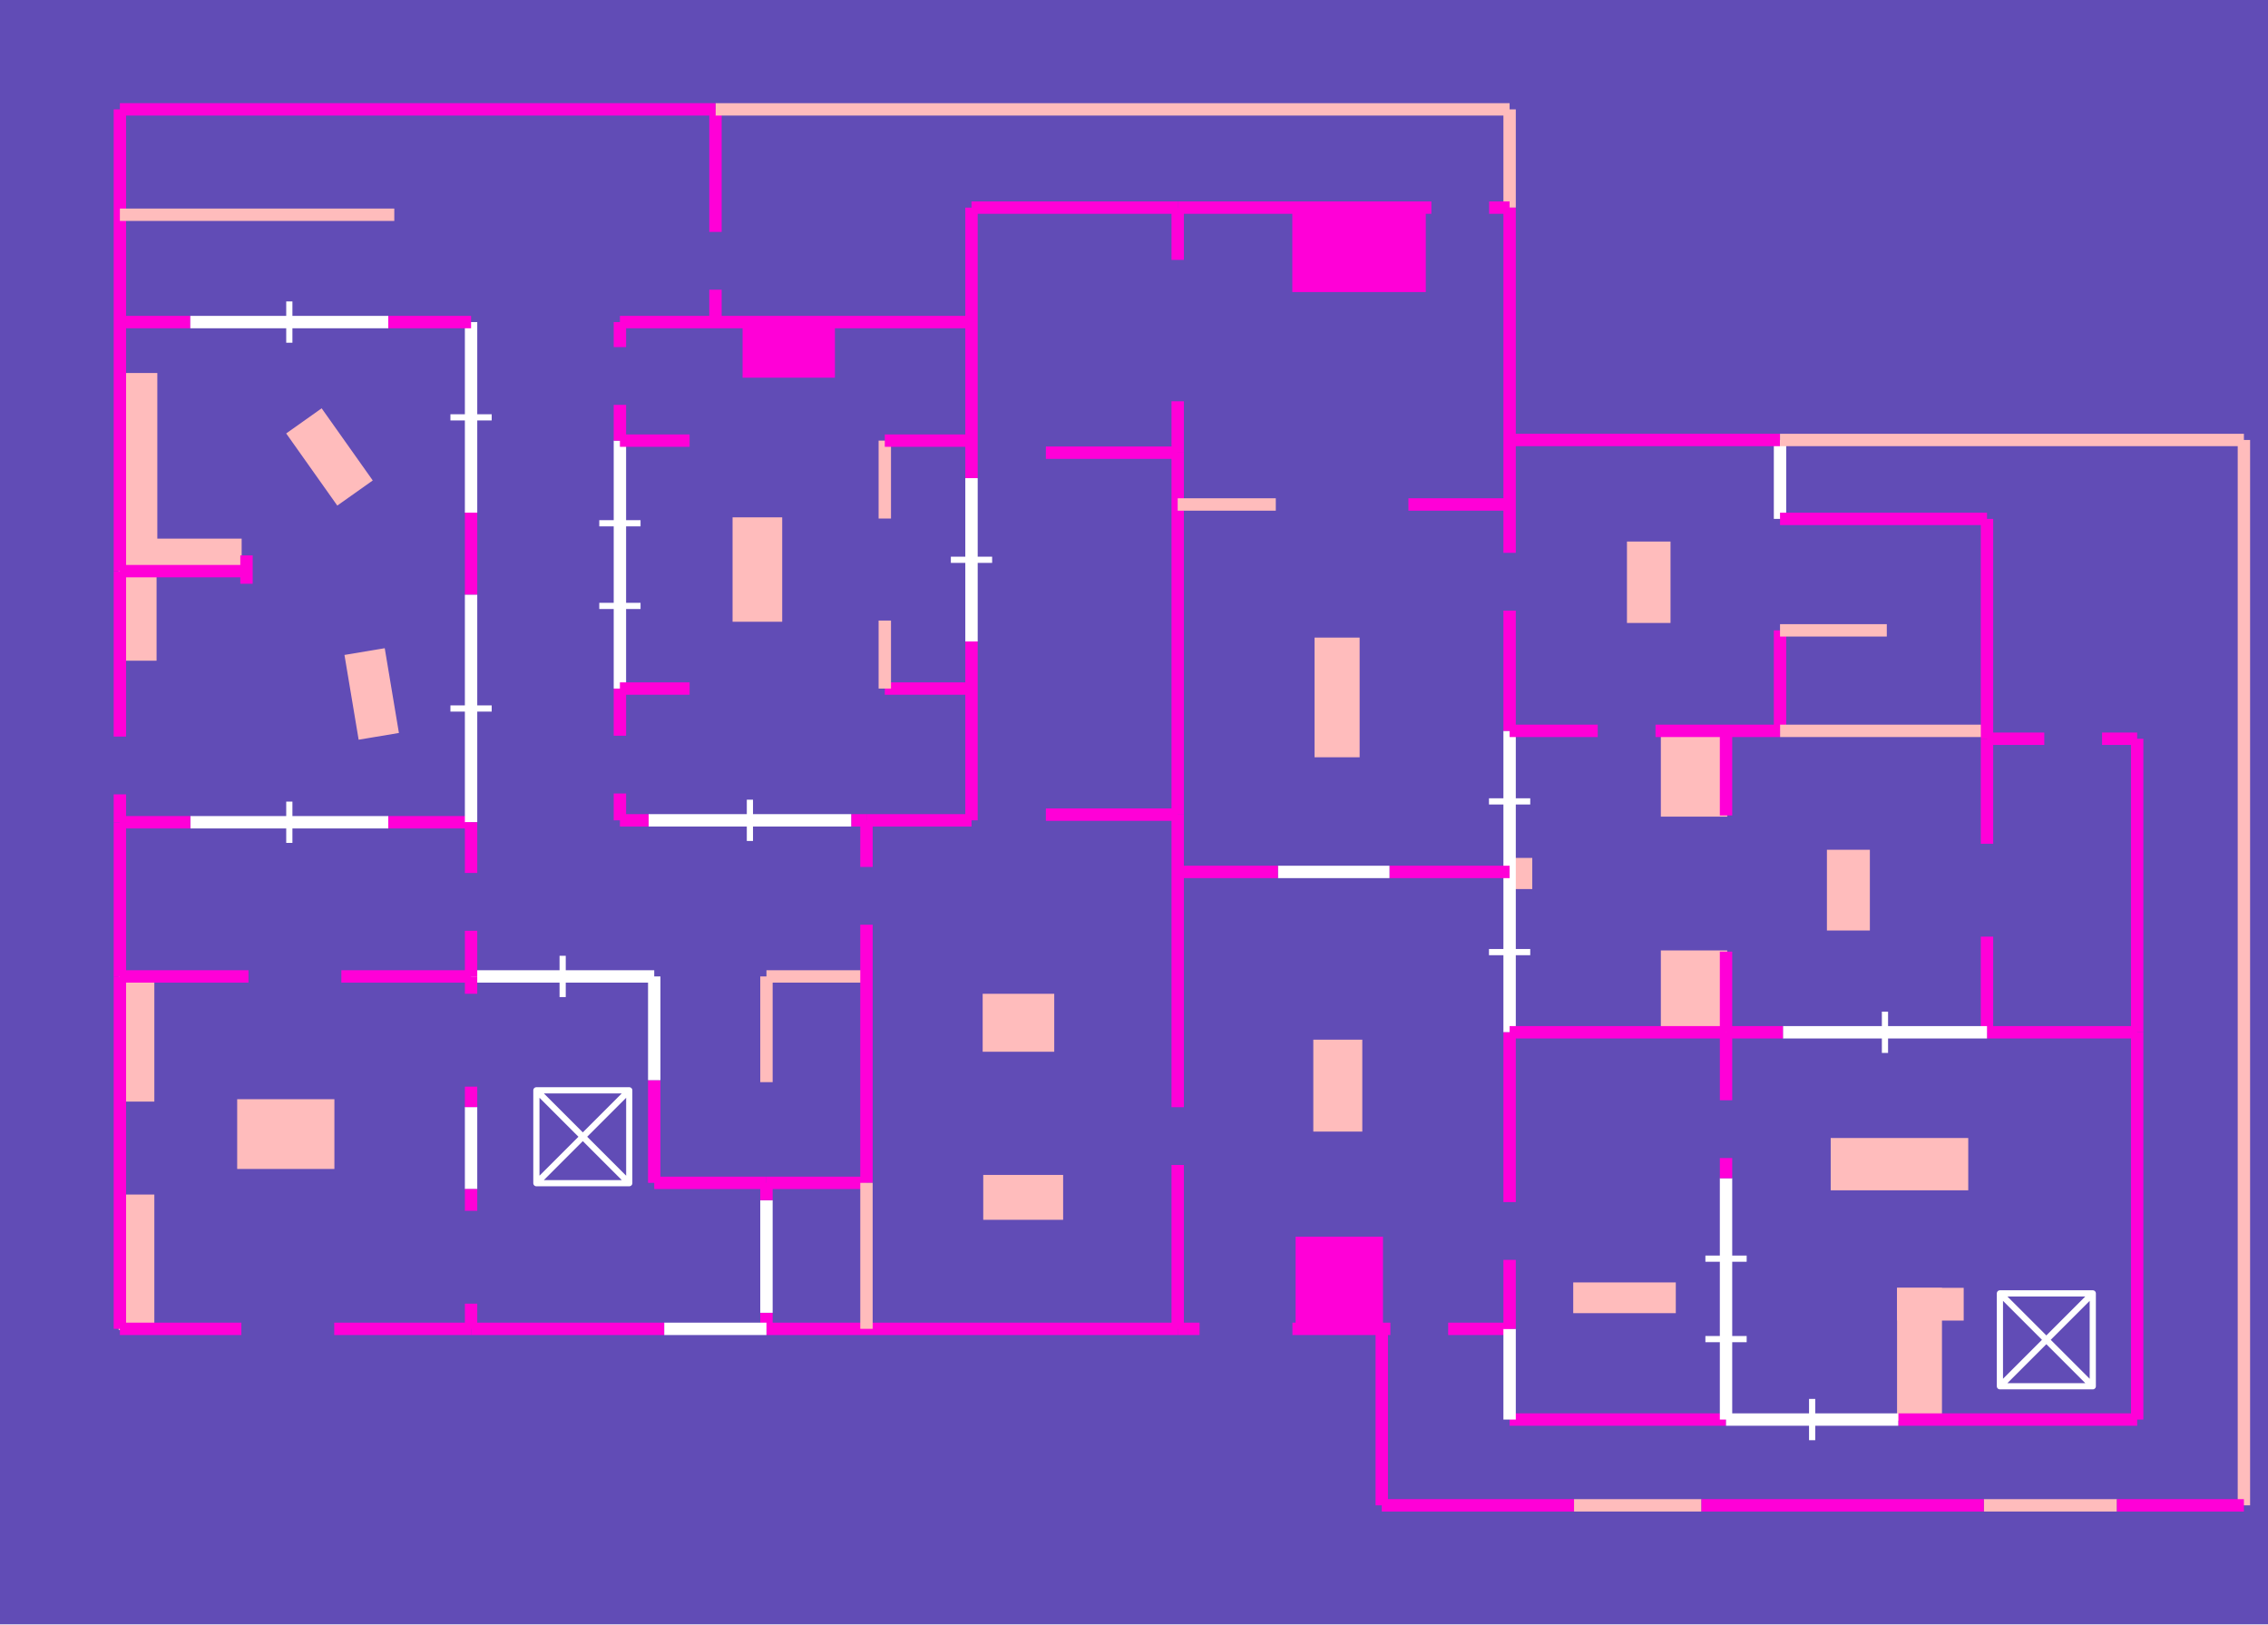
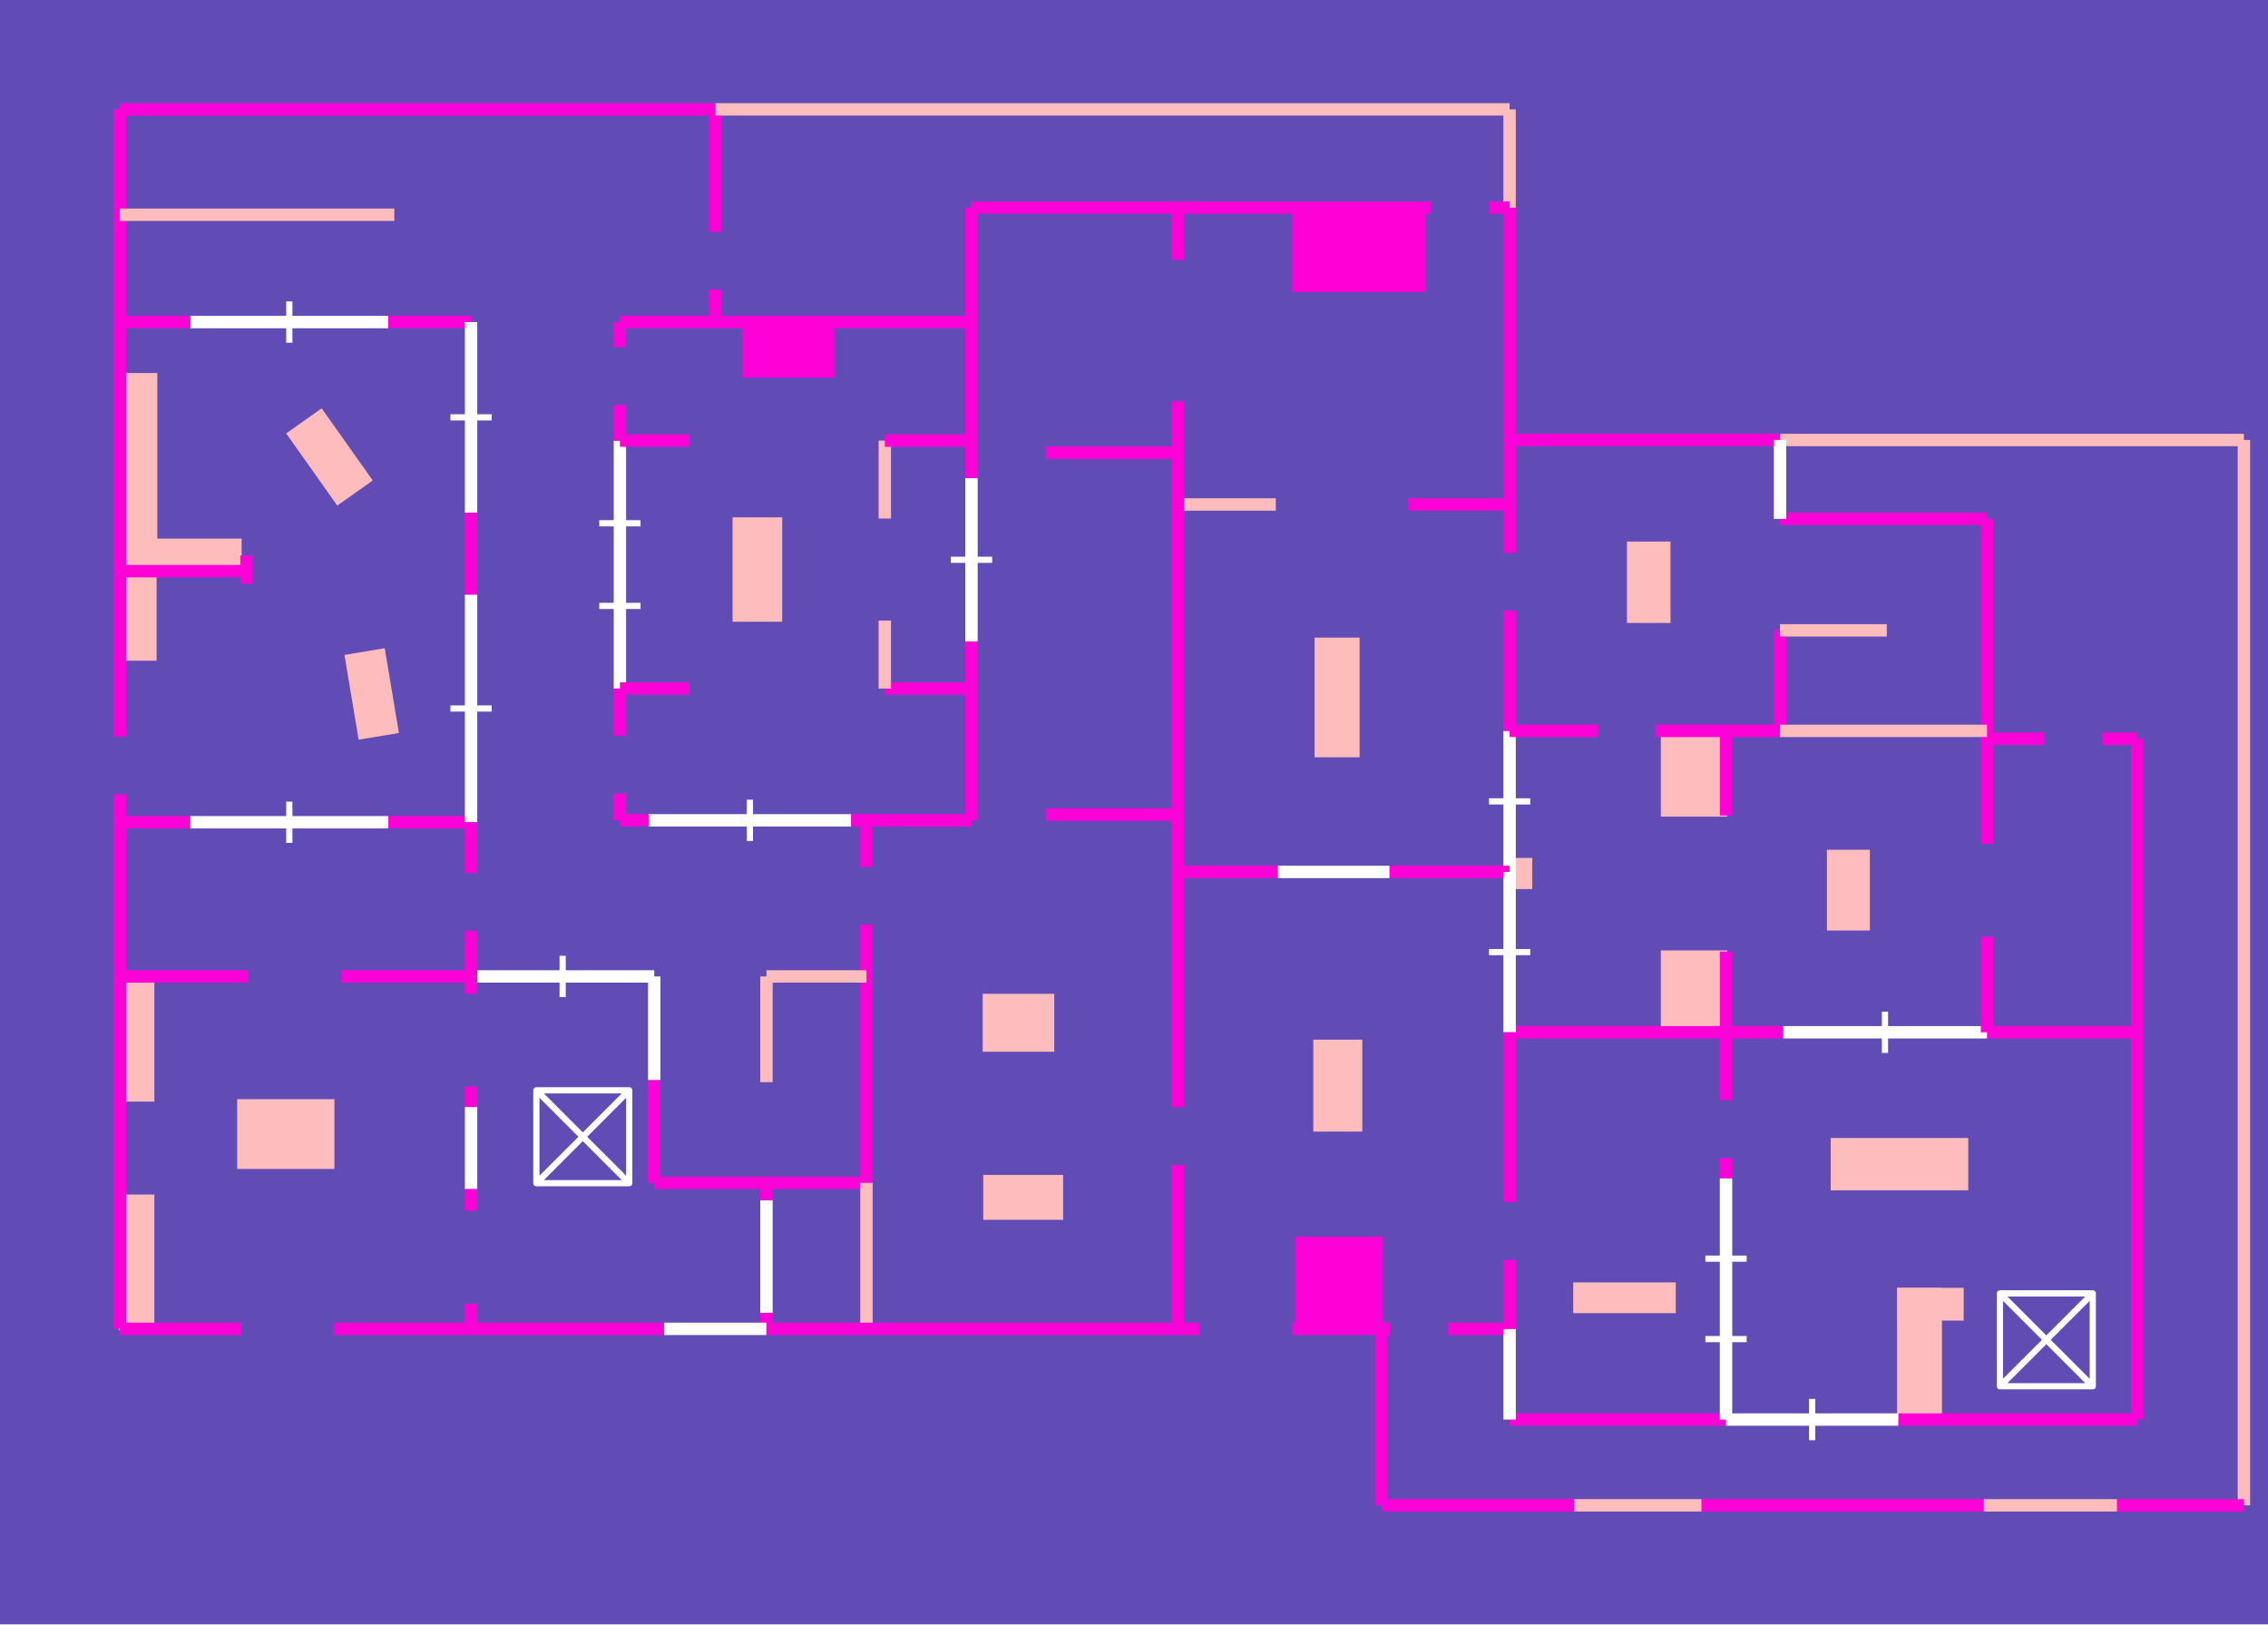
<svg xmlns="http://www.w3.org/2000/svg" viewBox="-235 -170 715 512">
  <rect fill="#614CB6" height="512" width="715" x="-235" y="-170" />
-   <path d="M-159.193,-0.157 L-197.205,-0.157 L-197.205,-10.034 L-159.193,-10.034 z" fill="#FFBCBC" stroke="#FFBCBC" stroke-width="0.75" transform="scale(1, -1)" />
+   <path d="M288.968,-87.042 L309.14,-87.042 L309.14,-60.378 L288.968,-60.378 z" fill="#FFBCBC" stroke="#FFBCBC" stroke-width="0.75" transform="scale(1, -1)" />
+   <path d="M11.218,6.549 L-3.678,6.549 L-3.678,-25.609 L11.218,-25.609 z" fill="#FFBCBC" stroke="#FFBCBC" stroke-width="0.75" transform="scale(1, -1)" />
+   <path d="M172.782,104.552 L214.113,104.552 L214.113,78.315 L172.782,78.315 z" fill="#FF00D7" stroke="#FF00D7" stroke-width="0.75" transform="scale(1, -1)" />
  <path d="M342.516,-189.093 L385.125,-189.093 L385.125,-204.832 L342.516,-204.832 z" fill="#FFBCBC" stroke="#FFBCBC" stroke-width="0.75" transform="scale(1, -1)" />
+   <path d="M247.68,-109.87 L240.912,-109.87 L240.912,-100.806 L247.68,-100.806 z" fill="#FFBCBC" stroke="#FFBCBC" stroke-width="0.75" transform="scale(1, -1)" />
+   <path d="M-114.017,-34.757 L-109.67,-60.735 L-121.626,-62.736 L-125.973,-36.758 z" fill="#FFBCBC" stroke="#FFBCBC" stroke-width="0.75" transform="scale(1, -1)" />
+   <path d="M-186.719,-206.915 L-197.205,-206.915 L-197.205,-248.874 L-186.719,-248.874 z" fill="#FFBCBC" stroke="#FFBCBC" stroke-width="0.75" transform="scale(1, -1)" />
+   <path d="M75.167,-143.633 L96.98,-143.633 L96.98,-161.15 L75.167,-161.15 z" fill="#FFBCBC" stroke="#FFBCBC" stroke-width="0.75" transform="scale(1, -1)" />
+   <path d="M288.968,-129.966 L309.14,-129.966 L309.14,-155.392 L288.968,-155.392 z" fill="#FFBCBC" stroke="#FFBCBC" stroke-width="0.75" transform="scale(1, -1)" />
+   <path d="M-185.779,52.047 L-197.205,52.047 L-197.205,-10.034 L-185.779,-10.034 z" fill="#FFBCBC" stroke="#FFBCBC" stroke-width="0.75" transform="scale(1, -1)" />
  <path d="M383.691,-245.892 L363.433,-245.892 L363.433,-236.319 L383.691,-236.319 z" fill="#FFBCBC" stroke="#FFBCBC" stroke-width="0.75" transform="scale(1, -1)" />
+   <path d="M193.255,-68.33 L179.796,-68.33 L179.796,-31.355 L193.255,-31.355 z" fill="#FFBCBC" stroke="#FFBCBC" stroke-width="0.75" transform="scale(1, -1)" />
+   <path d="M363.433,-236.319 L376.839,-236.319 L376.839,-277.466 L363.433,-277.466 z" fill="#FFBCBC" stroke="#FFBCBC" stroke-width="0.75" transform="scale(1, -1)" />
  <path d="M194.094,-186.317 L179.402,-186.317 L179.402,-158.095 L194.094,-158.095 z" fill="#FFBCBC" stroke="#FFBCBC" stroke-width="0.75" transform="scale(1, -1)" />
  <path d="M173.823,-248.874 L200.613,-248.874 L200.613,-220.197 L173.823,-220.197 z" fill="#FF00D7" stroke="#FF00D7" stroke-width="0.75" transform="scale(1, -1)" />
-   <path d="M363.433,-236.319 L376.839,-236.319 L376.839,-277.466 L363.433,-277.466 z" fill="#FFBCBC" stroke="#FFBCBC" stroke-width="0.75" transform="scale(1, -1)" />
-   <path d="M193.255,-68.33 L179.796,-68.33 L179.796,-31.355 L193.255,-31.355 z" fill="#FFBCBC" stroke="#FFBCBC" stroke-width="0.75" transform="scale(1, -1)" />
+   <path d="M-129.955,-198.099 L-159.854,-198.099 L-159.854,-176.863 L-129.955,-176.863 z" fill="#FFBCBC" stroke="#FFBCBC" stroke-width="0.75" transform="scale(1, -1)" />
+   <path d="M99.783,-214.126 L75.348,-214.126 L75.348,-200.73 L99.783,-200.73 z" fill="#FFBCBC" stroke="#FFBCBC" stroke-width="0.75" transform="scale(1, -1)" />
  <path d="M27.837,68.476 L-0.525,68.476 L-0.525,51.327 L27.837,51.327 z" fill="#FF00D7" stroke="#FF00D7" stroke-width="0.75" transform="scale(1, -1)" />
+   <path d="M278.285,-1.077 L291.265,-1.077 L291.265,-25.992 L278.285,-25.992 z" fill="#FFBCBC" stroke="#FFBCBC" stroke-width="0.75" transform="scale(1, -1)" />
+   <path d="M341.321,-98.234 L354.111,-98.234 L354.111,-122.934 L341.321,-122.934 z" fill="#FFBCBC" stroke="#FFBCBC" stroke-width="0.75" transform="scale(1, -1)" />
+   <path d="M-133.687,40.769 L-118.009,18.641 L-128.575,11.155 L-144.253,33.283 z" fill="#FFBCBC" stroke="#FFBCBC" stroke-width="0.75" transform="scale(1, -1)" />
+   <path d="M-186.719,-137.788 L-197.205,-137.788 L-197.205,-176.863 L-186.719,-176.863 z" fill="#FFBCBC" stroke="#FFBCBC" stroke-width="0.75" transform="scale(1, -1)" />
  <path d="M261.345,-234.616 L292.929,-234.616 L292.929,-243.553 L261.345,-243.553 z" fill="#FFBCBC" stroke="#FFBCBC" stroke-width="0.75" transform="scale(1, -1)" />
-   <path d="M-186.719,-137.788 L-197.205,-137.788 L-197.205,-176.863 L-186.719,-176.863 z" fill="#FFBCBC" stroke="#FFBCBC" stroke-width="0.75" transform="scale(1, -1)" />
-   <path d="M-185.779,52.047 L-197.205,52.047 L-197.205,-10.034 L-185.779,-10.034 z" fill="#FFBCBC" stroke="#FFBCBC" stroke-width="0.75" transform="scale(1, -1)" />
-   <path d="M11.218,6.549 L-3.678,6.549 L-3.678,-25.609 L11.218,-25.609 z" fill="#FFBCBC" stroke="#FFBCBC" stroke-width="0.75" transform="scale(1, -1)" />
-   <path d="M-129.955,-198.099 L-159.854,-198.099 L-159.854,-176.863 L-129.955,-176.863 z" fill="#FFBCBC" stroke="#FFBCBC" stroke-width="0.75" transform="scale(1, -1)" />
-   <path d="M278.285,-1.077 L291.265,-1.077 L291.265,-25.992 L278.285,-25.992 z" fill="#FFBCBC" stroke="#FFBCBC" stroke-width="0.75" transform="scale(1, -1)" />
-   <path d="M-133.687,40.769 L-118.009,18.641 L-128.575,11.155 L-144.253,33.283 z" fill="#FFBCBC" stroke="#FFBCBC" stroke-width="0.75" transform="scale(1, -1)" />
-   <path d="M-186.719,-206.915 L-197.205,-206.915 L-197.205,-248.874 L-186.719,-248.874 z" fill="#FFBCBC" stroke="#FFBCBC" stroke-width="0.75" transform="scale(1, -1)" />
+   <path d="M-159.193,-0.157 L-197.205,-0.157 L-197.205,-10.034 L-159.193,-10.034 z" fill="#FFBCBC" stroke="#FFBCBC" stroke-width="0.75" transform="scale(1, -1)" />
  <path d="M-186.015,-37.889 L-197.205,-37.889 L-197.205,-10.034 L-186.015,-10.034 z" fill="#FFBCBC" stroke="#FFBCBC" stroke-width="0.75" transform="scale(1, -1)" />
-   <path d="M288.968,-129.966 L309.14,-129.966 L309.14,-155.392 L288.968,-155.392 z" fill="#FFBCBC" stroke="#FFBCBC" stroke-width="0.75" transform="scale(1, -1)" />
-   <path d="M172.782,104.552 L214.113,104.552 L214.113,78.315 L172.782,78.315 z" fill="#FF00D7" stroke="#FF00D7" stroke-width="0.75" transform="scale(1, -1)" />
-   <path d="M247.68,-109.87 L240.912,-109.87 L240.912,-100.806 L247.68,-100.806 z" fill="#FFBCBC" stroke="#FFBCBC" stroke-width="0.75" transform="scale(1, -1)" />
-   <path d="M99.783,-214.126 L75.348,-214.126 L75.348,-200.73 L99.783,-200.73 z" fill="#FFBCBC" stroke="#FFBCBC" stroke-width="0.75" transform="scale(1, -1)" />
-   <path d="M341.321,-98.234 L354.111,-98.234 L354.111,-122.934 L341.321,-122.934 z" fill="#FFBCBC" stroke="#FFBCBC" stroke-width="0.75" transform="scale(1, -1)" />
-   <path d="M75.167,-143.633 L96.98,-143.633 L96.98,-161.15 L75.167,-161.15 z" fill="#FFBCBC" stroke="#FFBCBC" stroke-width="0.75" transform="scale(1, -1)" />
-   <path d="M288.968,-87.042 L309.14,-87.042 L309.14,-60.378 L288.968,-60.378 z" fill="#FFBCBC" stroke="#FFBCBC" stroke-width="0.75" transform="scale(1, -1)" />
-   <path d="M-114.017,-34.757 L-109.67,-60.735 L-121.626,-62.736 L-125.973,-36.758 z" fill="#FFBCBC" stroke="#FFBCBC" stroke-width="0.75" transform="scale(1, -1)" />
+   <path d="M-65.902,-202.959 L-36.625,-173.683 L-65.902,-173.683 L-36.625,-202.959 L-65.902,-202.959 L-65.902,-173.683 L-36.625,-173.683 L-36.625,-202.959 z" fill="none" stroke="#FFFFFF" stroke-linejoin="round" stroke-width="1.952" transform="scale(1, -1)" />
  <path d="M395.482,-266.972 L424.759,-237.695 L395.482,-237.695 L424.759,-266.972 L395.482,-266.972 L395.482,-237.695 L424.759,-237.695 L424.759,-266.972 z" fill="none" stroke="#FFFFFF" stroke-linejoin="round" stroke-width="1.952" transform="scale(1, -1)" />
-   <path d="M-65.902,-202.959 L-36.625,-173.683 L-65.902,-173.683 L-36.625,-202.959 L-65.902,-202.959 L-65.902,-173.683 L-36.625,-173.683 L-36.625,-202.959 z" fill="none" stroke="#FFFFFF" stroke-linejoin="round" stroke-width="1.952" transform="scale(1, -1)" />
-   <path d="M438.751,-277.466 L363.433,-277.466 z" fill="none" stroke="#FF00D7" stroke-width="3.904" transform="scale(1, -1)" />
-   <path d="M71.27,68.476 L71.27,19.285 z" fill="none" stroke="#FF00D7" stroke-width="3.904" transform="scale(1, -1)" />
-   <path d="M71.27,104.552 L136.271,104.552 z" fill="none" stroke="#FF00D7" stroke-width="3.904" transform="scale(1, -1)" />
-   <path d="M326.162,-28.696 L326.162,-60.378 z" fill="none" stroke="#FF00D7" stroke-width="3.904" transform="scale(1, -1)" />
-   <path d="M-197.205,135.525 L-197.205,68.476 z" fill="none" stroke="#FF00D7" stroke-width="3.904" transform="scale(1, -1)" />
-   <path d="M-175.005,-89.187 L-112.576,-89.187 z" fill="none" stroke="#FFFFFF" stroke-width="3.904" transform="scale(1, -1)" />
-   <path d="M-143.791,-95.693 L-143.791,-82.681 z" fill="none" stroke="#FFFFFF" stroke-width="1.952" transform="scale(1, -1)" />
-   <path d="M240.912,135.525 L240.912,104.552 z" fill="none" stroke="#FFBCBC" stroke-width="3.904" transform="scale(1, -1)" />
-   <path d="M-157.292,-5.078 L-157.292,-14.01 z" fill="none" stroke="#FF00D7" stroke-width="3.904" transform="scale(1, -1)" />
-   <path d="M-86.495,8.407 L-86.495,68.476 z" fill="none" stroke="#FFFFFF" stroke-width="3.904" transform="scale(1, -1)" />
-   <path d="M-79.989,38.442 L-93.001,38.442 z" fill="none" stroke="#FFFFFF" stroke-width="1.952" transform="scale(1, -1)" />
-   <path d="M261.226,-304.509 L200.613,-304.509 z" fill="none" stroke="#FF00D7" stroke-width="3.904" transform="scale(1, -1)" />
-   <path d="M-28.747,-202.856 L-28.747,-170.482 z" fill="none" stroke="#FF00D7" stroke-width="3.904" transform="scale(1, -1)" />
-   <path d="M240.912,-248.874 L221.544,-248.874 z" fill="none" stroke="#FF00D7" stroke-width="3.904" transform="scale(1, -1)" />
-   <path d="M203.327,-248.874 L172.447,-248.874 z" fill="none" stroke="#FF00D7" stroke-width="3.904" transform="scale(1, -1)" />
-   <path d="M143.17,-248.874 L136.271,-248.874 z" fill="none" stroke="#FF00D7" stroke-width="3.904" transform="scale(1, -1)" />
-   <path d="M432.375,-304.509 L390.411,-304.509 z" fill="none" stroke="#FFBCBC" stroke-width="3.904" transform="scale(1, -1)" />
-   <path d="M-9.444,68.476 L-9.444,78.682 z" fill="none" stroke="#FF00D7" stroke-width="3.904" transform="scale(1, -1)" />
-   <path d="M-9.444,96.899 L-9.444,135.525 z" fill="none" stroke="#FF00D7" stroke-width="3.904" transform="scale(1, -1)" />
-   <path d="M136.271,-248.874 L6.63,-248.874 z" fill="none" stroke="#FF00D7" stroke-width="3.904" transform="scale(1, -1)" />
-   <path d="M301.392,-304.509 L261.226,-304.509 z" fill="none" stroke="#FFBCBC" stroke-width="3.904" transform="scale(1, -1)" />
-   <path d="M326.162,6.44 L326.162,31.312 z" fill="none" stroke="#FFFFFF" stroke-width="3.904" transform="scale(1, -1)" />
-   <path d="M43.939,6.549 L43.939,31.109 z" fill="none" stroke="#FFBCBC" stroke-width="3.904" transform="scale(1, -1)" />
-   <path d="M391.414,6.44 L326.162,6.44 z" fill="none" stroke="#FF00D7" stroke-width="3.904" transform="scale(1, -1)" />
-   <path d="M-112.576,-89.187 L-86.495,-89.187 z" fill="none" stroke="#FF00D7" stroke-width="3.904" transform="scale(1, -1)" />
-   <path d="M38.159,-202.856 L6.63,-202.856 z" fill="none" stroke="#FF00D7" stroke-width="3.904" transform="scale(1, -1)" />
-   <path d="M391.414,-155.392 L391.414,-125.244 z" fill="none" stroke="#FF00D7" stroke-width="3.904" transform="scale(1, -1)" />
-   <path d="M391.414,-95.967 L391.414,-62.863 z" fill="none" stroke="#FF00D7" stroke-width="3.904" transform="scale(1, -1)" />
+   <path d="M71.27,-32.19 L71.27,19.285 z" fill="none" stroke="#FFFFFF" stroke-width="3.904" transform="scale(1, -1)" />
+   <path d="M77.776,-6.453 L64.764,-6.453 z" fill="none" stroke="#FFFFFF" stroke-width="1.952" transform="scale(1, -1)" />
+   <path d="M71.27,68.476 L-39.57,68.476 z" fill="none" stroke="#FF00D7" stroke-width="3.904" transform="scale(1, -1)" />
+   <path d="M-25.611,-248.874 L-86.495,-248.874 z" fill="none" stroke="#FF00D7" stroke-width="3.904" transform="scale(1, -1)" />
  <path d="M-197.205,-10.034 L-197.205,-62.179 z" fill="none" stroke="#FF00D7" stroke-width="3.904" transform="scale(1, -1)" />
  <path d="M-197.205,-80.396 L-197.205,-89.187 z" fill="none" stroke="#FF00D7" stroke-width="3.904" transform="scale(1, -1)" />
-   <path d="M38.159,-137.788 L6.63,-137.788 z" fill="none" stroke="#FFBCBC" stroke-width="3.904" transform="scale(1, -1)" />
-   <path d="M136.271,-86.791 L136.271,27.304 z" fill="none" stroke="#FF00D7" stroke-width="3.904" transform="scale(1, -1)" />
-   <path d="M309.14,-87.042 L309.14,-60.378 z" fill="none" stroke="#FF00D7" stroke-width="3.904" transform="scale(1, -1)" />
-   <path d="M43.939,-47.045 L71.27,-47.045 z" fill="none" stroke="#FF00D7" stroke-width="3.904" transform="scale(1, -1)" />
-   <path d="M38.159,-88.58 L33.341,-88.58 z" fill="none" stroke="#FF00D7" stroke-width="3.904" transform="scale(1, -1)" />
-   <path d="M391.414,-60.378 L326.162,-60.378 z" fill="none" stroke="#FFBCBC" stroke-width="3.904" transform="scale(1, -1)" />
-   <path d="M-86.495,8.407 L-86.495,-17.476 z" fill="none" stroke="#FF00D7" stroke-width="3.904" transform="scale(1, -1)" />
-   <path d="M-110.697,102.308 L-197.205,102.308 z" fill="none" stroke="#FFBCBC" stroke-width="3.904" transform="scale(1, -1)" />
-   <path d="M438.751,-155.392 L391.414,-155.392 z" fill="none" stroke="#FF00D7" stroke-width="3.904" transform="scale(1, -1)" />
-   <path d="M-86.495,-178.967 L-86.495,-204.822 z" fill="none" stroke="#FFFFFF" stroke-width="3.904" transform="scale(1, -1)" />
-   <path d="M240.912,31.312 L326.162,31.312 z" fill="none" stroke="#FF00D7" stroke-width="3.904" transform="scale(1, -1)" />
-   <path d="M-197.205,-137.788 L-156.664,-137.788 z" fill="none" stroke="#FF00D7" stroke-width="3.904" transform="scale(1, -1)" />
-   <path d="M-127.387,-137.788 L-86.495,-137.788 z" fill="none" stroke="#FF00D7" stroke-width="3.904" transform="scale(1, -1)" />
-   <path d="M-39.57,-88.58 L-39.57,-80.126 z" fill="none" stroke="#FF00D7" stroke-width="3.904" transform="scale(1, -1)" />
-   <path d="M-39.57,-61.909 L-39.57,-47.045 z" fill="none" stroke="#FF00D7" stroke-width="3.904" transform="scale(1, -1)" />
-   <path d="M-175.005,68.476 L-197.205,68.476 z" fill="none" stroke="#FF00D7" stroke-width="3.904" transform="scale(1, -1)" />
-   <path d="M309.14,-129.966 L309.14,-155.392 z" fill="none" stroke="#FF00D7" stroke-width="3.904" transform="scale(1, -1)" />
-   <path d="M391.414,-62.863 L391.414,6.44 z" fill="none" stroke="#FF00D7" stroke-width="3.904" transform="scale(1, -1)" />
-   <path d="M240.912,-104.846 L240.912,-155.392 z" fill="none" stroke="#FFFFFF" stroke-width="3.904" transform="scale(1, -1)" />
-   <path d="M234.406,-130.119 L247.418,-130.119 z" fill="none" stroke="#FFFFFF" stroke-width="1.952" transform="scale(1, -1)" />
-   <path d="M309.14,-155.392 L240.912,-155.392 z" fill="none" stroke="#FF00D7" stroke-width="3.904" transform="scale(1, -1)" />
-   <path d="M438.751,-155.392 L438.751,-62.863 z" fill="none" stroke="#FF00D7" stroke-width="3.904" transform="scale(1, -1)" />
-   <path d="M240.912,-60.378 L240.912,-104.846 z" fill="none" stroke="#FFFFFF" stroke-width="3.904" transform="scale(1, -1)" />
-   <path d="M234.406,-82.612 L247.418,-82.612 z" fill="none" stroke="#FFFFFF" stroke-width="1.952" transform="scale(1, -1)" />
-   <path d="M-86.495,-17.476 L-86.495,-89.187 z" fill="none" stroke="#FFFFFF" stroke-width="3.904" transform="scale(1, -1)" />
-   <path d="M-93.001,-53.331 L-79.989,-53.331 z" fill="none" stroke="#FFFFFF" stroke-width="1.952" transform="scale(1, -1)" />
-   <path d="M240.912,-277.466 L309.14,-277.466 z" fill="none" stroke="#FF00D7" stroke-width="3.904" transform="scale(1, -1)" />
-   <path d="M6.63,-243.81 L6.63,-248.874 z" fill="none" stroke="#FF00D7" stroke-width="3.904" transform="scale(1, -1)" />
-   <path d="M-197.205,-137.788 L-197.205,-89.187 z" fill="none" stroke="#FF00D7" stroke-width="3.904" transform="scale(1, -1)" />
-   <path d="M38.159,-202.856 L38.159,-121.487 z" fill="none" stroke="#FF00D7" stroke-width="3.904" transform="scale(1, -1)" />
-   <path d="M38.159,-103.27 L38.159,-88.58 z" fill="none" stroke="#FF00D7" stroke-width="3.904" transform="scale(1, -1)" />
-   <path d="M200.613,-248.874 L200.613,-304.509 z" fill="none" stroke="#FF00D7" stroke-width="3.904" transform="scale(1, -1)" />
-   <path d="M71.27,31.109 L43.939,31.109 z" fill="none" stroke="#FF00D7" stroke-width="3.904" transform="scale(1, -1)" />
-   <path d="M136.271,43.504 L136.271,27.304 z" fill="none" stroke="#FF00D7" stroke-width="3.904" transform="scale(1, -1)" />
-   <path d="M71.27,-88.58 L71.27,-32.19 z" fill="none" stroke="#FF00D7" stroke-width="3.904" transform="scale(1, -1)" />
-   <path d="M390.411,-304.509 L301.392,-304.509 z" fill="none" stroke="#FF00D7" stroke-width="3.904" transform="scale(1, -1)" />
-   <path d="M240.912,104.552 L234.457,104.552 z" fill="none" stroke="#FF00D7" stroke-width="3.904" transform="scale(1, -1)" />
-   <path d="M216.24,104.552 L136.271,104.552 z" fill="none" stroke="#FF00D7" stroke-width="3.904" transform="scale(1, -1)" />
+   <path d="M43.939,6.549 L43.939,31.109 z" fill="none" stroke="#FFBCBC" stroke-width="3.904" transform="scale(1, -1)" />
  <path d="M-197.205,-10.034 L-197.205,68.476 z" fill="none" stroke="#FF00D7" stroke-width="3.904" transform="scale(1, -1)" />
+   <path d="M-175.005,-89.187 L-197.205,-89.187 z" fill="none" stroke="#FF00D7" stroke-width="3.904" transform="scale(1, -1)" />
  <path d="M167.201,10.982 L136.271,10.982 z" fill="none" stroke="#FFBCBC" stroke-width="3.904" transform="scale(1, -1)" />
  <path d="M-39.57,31.109 L-39.57,-47.045 z" fill="none" stroke="#FFFFFF" stroke-width="3.904" transform="scale(1, -1)" />
  <path d="M-46.076,5.057 L-33.064,5.057 z" fill="none" stroke="#FFFFFF" stroke-width="1.952" transform="scale(1, -1)" />
  <path d="M-46.076,-20.994 L-33.064,-20.994 z" fill="none" stroke="#FFFFFF" stroke-width="1.952" transform="scale(1, -1)" />
-   <path d="M71.27,-32.19 L71.27,19.285 z" fill="none" stroke="#FFFFFF" stroke-width="3.904" transform="scale(1, -1)" />
-   <path d="M77.776,-6.453 L64.764,-6.453 z" fill="none" stroke="#FFFFFF" stroke-width="1.952" transform="scale(1, -1)" />
-   <path d="M240.912,-277.466 L240.912,-248.874 z" fill="none" stroke="#FFFFFF" stroke-width="3.904" transform="scale(1, -1)" />
-   <path d="M240.912,135.525 L-9.444,135.525 z" fill="none" stroke="#FFBCBC" stroke-width="3.904" transform="scale(1, -1)" />
-   <path d="M-39.57,31.109 L-39.57,42.376 z" fill="none" stroke="#FF00D7" stroke-width="3.904" transform="scale(1, -1)" />
-   <path d="M-39.57,60.593 L-39.57,68.476 z" fill="none" stroke="#FF00D7" stroke-width="3.904" transform="scale(1, -1)" />
-   <path d="M209.011,10.982 L240.912,10.982 z" fill="none" stroke="#FF00D7" stroke-width="3.904" transform="scale(1, -1)" />
-   <path d="M326.162,31.312 L472.404,31.312 z" fill="none" stroke="#FFBCBC" stroke-width="3.904" transform="scale(1, -1)" />
-   <path d="M438.751,-277.466 L438.751,-155.392 z" fill="none" stroke="#FF00D7" stroke-width="3.904" transform="scale(1, -1)" />
-   <path d="M327.077,-155.392 L391.414,-155.392 z" fill="none" stroke="#FFFFFF" stroke-width="3.904" transform="scale(1, -1)" />
-   <path d="M359.245,-161.898 L359.245,-148.886 z" fill="none" stroke="#FFFFFF" stroke-width="1.952" transform="scale(1, -1)" />
-   <path d="M-9.444,135.525 L-197.205,135.525 z" fill="none" stroke="#FF00D7" stroke-width="3.904" transform="scale(1, -1)" />
-   <path d="M136.271,88.08 L136.271,104.552 z" fill="none" stroke="#FF00D7" stroke-width="3.904" transform="scale(1, -1)" />
-   <path d="M-28.747,-202.856 L6.63,-202.856 z" fill="none" stroke="#FF00D7" stroke-width="3.904" transform="scale(1, -1)" />
-   <path d="M438.751,-62.863 L427.689,-62.863 z" fill="none" stroke="#FF00D7" stroke-width="3.904" transform="scale(1, -1)" />
-   <path d="M409.472,-62.863 L391.414,-62.863 z" fill="none" stroke="#FF00D7" stroke-width="3.904" transform="scale(1, -1)" />
-   <path d="M359.825,-28.696 L326.162,-28.696 z" fill="none" stroke="#FFBCBC" stroke-width="3.904" transform="scale(1, -1)" />
-   <path d="M-112.576,68.476 L-175.005,68.476 z" fill="none" stroke="#FFFFFF" stroke-width="3.904" transform="scale(1, -1)" />
-   <path d="M-143.791,74.982 L-143.791,61.97 z" fill="none" stroke="#FFFFFF" stroke-width="1.952" transform="scale(1, -1)" />
-   <path d="M203.031,-104.846 L240.912,-104.846 z" fill="none" stroke="#FF00D7" stroke-width="3.904" transform="scale(1, -1)" />
-   <path d="M38.159,-248.874 L38.159,-202.856 z" fill="none" stroke="#FFBCBC" stroke-width="3.904" transform="scale(1, -1)" />
-   <path d="M136.271,-248.874 L136.271,-197.221 z" fill="none" stroke="#FF00D7" stroke-width="3.904" transform="scale(1, -1)" />
-   <path d="M136.271,-179.005 L136.271,-86.791 z" fill="none" stroke="#FF00D7" stroke-width="3.904" transform="scale(1, -1)" />
-   <path d="M71.27,68.476 L-39.57,68.476 z" fill="none" stroke="#FF00D7" stroke-width="3.904" transform="scale(1, -1)" />
-   <path d="M-25.611,-248.874 L6.63,-248.874 z" fill="none" stroke="#FFFFFF" stroke-width="3.904" transform="scale(1, -1)" />
-   <path d="M-86.495,-137.788 L-28.747,-137.788 z" fill="none" stroke="#FFFFFF" stroke-width="3.904" transform="scale(1, -1)" />
-   <path d="M-57.621,-144.294 L-57.621,-131.282 z" fill="none" stroke="#FFFFFF" stroke-width="1.952" transform="scale(1, -1)" />
-   <path d="M203.031,-104.846 L167.867,-104.846 z" fill="none" stroke="#FFFFFF" stroke-width="3.904" transform="scale(1, -1)" />
-   <path d="M240.912,-60.378 L240.912,-22.479 z" fill="none" stroke="#FF00D7" stroke-width="3.904" transform="scale(1, -1)" />
-   <path d="M240.912,-4.262 L240.912,10.982 z" fill="none" stroke="#FF00D7" stroke-width="3.904" transform="scale(1, -1)" />
-   <path d="M326.162,-60.378 L286.911,-60.378 z" fill="none" stroke="#FF00D7" stroke-width="3.904" transform="scale(1, -1)" />
-   <path d="M268.694,-60.378 L240.912,-60.378 z" fill="none" stroke="#FF00D7" stroke-width="3.904" transform="scale(1, -1)" />
-   <path d="M-112.576,68.476 L-86.495,68.476 z" fill="none" stroke="#FF00D7" stroke-width="3.904" transform="scale(1, -1)" />
-   <path d="M472.404,31.312 L472.404,-304.509 z" fill="none" stroke="#FFBCBC" stroke-width="3.904" transform="scale(1, -1)" />
+   <path d="M94.716,27.304 L136.271,27.304 z" fill="none" stroke="#FF00D7" stroke-width="3.904" transform="scale(1, -1)" />
+   <path d="M-17.599,-47.045 L-39.57,-47.045 z" fill="none" stroke="#FF00D7" stroke-width="3.904" transform="scale(1, -1)" />
+   <path d="M240.912,-277.466 L309.14,-277.466 z" fill="none" stroke="#FF00D7" stroke-width="3.904" transform="scale(1, -1)" />
+   <path d="M438.751,-155.392 L391.414,-155.392 z" fill="none" stroke="#FF00D7" stroke-width="3.904" transform="scale(1, -1)" />
+   <path d="M167.867,-104.846 L136.271,-104.846 z" fill="none" stroke="#FF00D7" stroke-width="3.904" transform="scale(1, -1)" />
  <path d="M33.341,-88.58 L-30.514,-88.58 z" fill="none" stroke="#FFFFFF" stroke-width="3.904" transform="scale(1, -1)" />
  <path d="M1.413,-82.074 L1.413,-95.086 z" fill="none" stroke="#FFFFFF" stroke-width="1.952" transform="scale(1, -1)" />
  <path d="M-197.205,-248.874 L-197.205,-137.788 z" fill="none" stroke="#FF00D7" stroke-width="3.904" transform="scale(1, -1)" />
-   <path d="M-86.495,-204.822 L-86.495,-211.662 z" fill="none" stroke="#FF00D7" stroke-width="3.904" transform="scale(1, -1)" />
-   <path d="M-86.495,-240.939 L-86.495,-248.874 z" fill="none" stroke="#FF00D7" stroke-width="3.904" transform="scale(1, -1)" />
+   <path d="M326.162,-28.696 L326.162,-60.378 z" fill="none" stroke="#FF00D7" stroke-width="3.904" transform="scale(1, -1)" />
+   <path d="M-112.576,68.476 L-175.005,68.476 z" fill="none" stroke="#FFFFFF" stroke-width="3.904" transform="scale(1, -1)" />
+   <path d="M-143.791,74.982 L-143.791,61.97 z" fill="none" stroke="#FFFFFF" stroke-width="1.952" transform="scale(1, -1)" />
+   <path d="M309.14,-129.966 L309.14,-155.392 z" fill="none" stroke="#FF00D7" stroke-width="3.904" transform="scale(1, -1)" />
+   <path d="M71.27,68.476 L71.27,19.285 z" fill="none" stroke="#FF00D7" stroke-width="3.904" transform="scale(1, -1)" />
+   <path d="M-39.57,31.109 L-39.57,42.376 z" fill="none" stroke="#FF00D7" stroke-width="3.904" transform="scale(1, -1)" />
+   <path d="M-39.57,60.593 L-39.57,68.476 z" fill="none" stroke="#FF00D7" stroke-width="3.904" transform="scale(1, -1)" />
+   <path d="M327.077,-155.392 L391.414,-155.392 z" fill="none" stroke="#FFFFFF" stroke-width="3.904" transform="scale(1, -1)" />
+   <path d="M359.245,-161.898 L359.245,-148.886 z" fill="none" stroke="#FFFFFF" stroke-width="1.952" transform="scale(1, -1)" />
+   <path d="M71.27,104.552 L71.27,68.476 z" fill="none" stroke="#FF00D7" stroke-width="3.904" transform="scale(1, -1)" />
+   <path d="M-175.005,68.476 L-197.205,68.476 z" fill="none" stroke="#FF00D7" stroke-width="3.904" transform="scale(1, -1)" />
+   <path d="M136.271,-86.791 L136.271,27.304 z" fill="none" stroke="#FF00D7" stroke-width="3.904" transform="scale(1, -1)" />
+   <path d="M38.159,-202.856 L38.159,-121.487 z" fill="none" stroke="#FF00D7" stroke-width="3.904" transform="scale(1, -1)" />
+   <path d="M38.159,-103.27 L38.159,-88.58 z" fill="none" stroke="#FF00D7" stroke-width="3.904" transform="scale(1, -1)" />
+   <path d="M240.912,10.982 L240.912,104.552 z" fill="none" stroke="#FF00D7" stroke-width="3.904" transform="scale(1, -1)" />
+   <path d="M38.159,-202.856 L6.63,-202.856 z" fill="none" stroke="#FF00D7" stroke-width="3.904" transform="scale(1, -1)" />
+   <path d="M71.27,-88.58 L38.159,-88.58 z" fill="none" stroke="#FF00D7" stroke-width="3.904" transform="scale(1, -1)" />
+   <path d="M-86.495,-137.788 L-28.747,-137.788 z" fill="none" stroke="#FFFFFF" stroke-width="3.904" transform="scale(1, -1)" />
+   <path d="M-57.621,-144.294 L-57.621,-131.282 z" fill="none" stroke="#FFFFFF" stroke-width="1.952" transform="scale(1, -1)" />
+   <path d="M-112.576,68.476 L-86.495,68.476 z" fill="none" stroke="#FF00D7" stroke-width="3.904" transform="scale(1, -1)" />
+   <path d="M240.912,-60.378 L240.912,-104.846 z" fill="none" stroke="#FFFFFF" stroke-width="3.904" transform="scale(1, -1)" />
+   <path d="M234.406,-82.612 L247.418,-82.612 z" fill="none" stroke="#FFFFFF" stroke-width="1.952" transform="scale(1, -1)" />
+   <path d="M-86.495,-178.967 L-86.495,-172.531 z" fill="none" stroke="#FF00D7" stroke-width="3.904" transform="scale(1, -1)" />
+   <path d="M-86.495,-143.254 L-86.495,-137.788 z" fill="none" stroke="#FF00D7" stroke-width="3.904" transform="scale(1, -1)" />
+   <path d="M-86.495,8.407 L-86.495,68.476 z" fill="none" stroke="#FFFFFF" stroke-width="3.904" transform="scale(1, -1)" />
+   <path d="M-79.989,38.442 L-93.001,38.442 z" fill="none" stroke="#FFFFFF" stroke-width="1.952" transform="scale(1, -1)" />
+   <path d="M6.63,-137.788 L6.63,-171.111 z" fill="none" stroke="#FFBCBC" stroke-width="3.904" transform="scale(1, -1)" />
+   <path d="M309.14,-155.392 L240.912,-155.392 z" fill="none" stroke="#FF00D7" stroke-width="3.904" transform="scale(1, -1)" />
+   <path d="M71.27,104.552 L136.271,104.552 z" fill="none" stroke="#FF00D7" stroke-width="3.904" transform="scale(1, -1)" />
+   <path d="M240.912,-60.378 L240.912,-22.479 z" fill="none" stroke="#FF00D7" stroke-width="3.904" transform="scale(1, -1)" />
+   <path d="M240.912,-4.262 L240.912,10.982 z" fill="none" stroke="#FF00D7" stroke-width="3.904" transform="scale(1, -1)" />
+   <path d="M-9.444,135.525 L-197.205,135.525 z" fill="none" stroke="#FF00D7" stroke-width="3.904" transform="scale(1, -1)" />
+   <path d="M326.162,31.312 L472.404,31.312 z" fill="none" stroke="#FFBCBC" stroke-width="3.904" transform="scale(1, -1)" />
  <path d="M-28.747,-170.482 L-28.747,-137.788 z" fill="none" stroke="#FFFFFF" stroke-width="3.904" transform="scale(1, -1)" />
-   <path d="M167.867,-104.846 L136.271,-104.846 z" fill="none" stroke="#FF00D7" stroke-width="3.904" transform="scale(1, -1)" />
-   <path d="M6.63,-208.317 L6.63,-243.81 z" fill="none" stroke="#FFFFFF" stroke-width="3.904" transform="scale(1, -1)" />
-   <path d="M-25.611,-248.874 L-86.495,-248.874 z" fill="none" stroke="#FF00D7" stroke-width="3.904" transform="scale(1, -1)" />
+   <path d="M71.27,-88.58 L71.27,-32.19 z" fill="none" stroke="#FF00D7" stroke-width="3.904" transform="scale(1, -1)" />
+   <path d="M-17.599,31.109 L-39.57,31.109 z" fill="none" stroke="#FF00D7" stroke-width="3.904" transform="scale(1, -1)" />
+   <path d="M136.271,-248.874 L136.271,-197.221 z" fill="none" stroke="#FF00D7" stroke-width="3.904" transform="scale(1, -1)" />
+   <path d="M136.271,-179.005 L136.271,-86.791 z" fill="none" stroke="#FF00D7" stroke-width="3.904" transform="scale(1, -1)" />
+   <path d="M-86.495,-178.967 L-86.495,-204.822 z" fill="none" stroke="#FFFFFF" stroke-width="3.904" transform="scale(1, -1)" />
+   <path d="M200.613,-248.874 L200.613,-304.509 z" fill="none" stroke="#FF00D7" stroke-width="3.904" transform="scale(1, -1)" />
+   <path d="M6.63,-243.81 L6.63,-248.874 z" fill="none" stroke="#FF00D7" stroke-width="3.904" transform="scale(1, -1)" />
+   <path d="M390.411,-304.509 L301.392,-304.509 z" fill="none" stroke="#FF00D7" stroke-width="3.904" transform="scale(1, -1)" />
+   <path d="M301.392,-304.509 L261.226,-304.509 z" fill="none" stroke="#FFBCBC" stroke-width="3.904" transform="scale(1, -1)" />
+   <path d="M71.27,31.109 L43.939,31.109 z" fill="none" stroke="#FF00D7" stroke-width="3.904" transform="scale(1, -1)" />
+   <path d="M472.404,31.312 L472.404,-304.509 z" fill="none" stroke="#FFBCBC" stroke-width="3.904" transform="scale(1, -1)" />
+   <path d="M203.031,-104.846 L240.912,-104.846 z" fill="none" stroke="#FF00D7" stroke-width="3.904" transform="scale(1, -1)" />
+   <path d="M240.912,135.525 L240.912,104.552 z" fill="none" stroke="#FFBCBC" stroke-width="3.904" transform="scale(1, -1)" />
+   <path d="M43.939,-47.045 L71.27,-47.045 z" fill="none" stroke="#FF00D7" stroke-width="3.904" transform="scale(1, -1)" />
+   <path d="M209.011,10.982 L240.912,10.982 z" fill="none" stroke="#FF00D7" stroke-width="3.904" transform="scale(1, -1)" />
+   <path d="M-197.205,-137.788 L-197.205,-89.187 z" fill="none" stroke="#FF00D7" stroke-width="3.904" transform="scale(1, -1)" />
+   <path d="M136.271,43.504 L136.271,27.304 z" fill="none" stroke="#FF00D7" stroke-width="3.904" transform="scale(1, -1)" />
+   <path d="M438.751,-277.466 L363.433,-277.466 z" fill="none" stroke="#FF00D7" stroke-width="3.904" transform="scale(1, -1)" />
+   <path d="M-28.747,-202.856 L6.63,-202.856 z" fill="none" stroke="#FF00D7" stroke-width="3.904" transform="scale(1, -1)" />
+   <path d="M-157.292,-5.078 L-157.292,-14.01 z" fill="none" stroke="#FF00D7" stroke-width="3.904" transform="scale(1, -1)" />
+   <path d="M309.14,-155.392 L327.077,-155.392 z" fill="none" stroke="#FF00D7" stroke-width="3.904" transform="scale(1, -1)" />
+   <path d="M-197.205,135.525 L-197.205,68.476 z" fill="none" stroke="#FF00D7" stroke-width="3.904" transform="scale(1, -1)" />
+   <path d="M438.751,-277.466 L438.751,-155.392 z" fill="none" stroke="#FF00D7" stroke-width="3.904" transform="scale(1, -1)" />
+   <path d="M391.414,6.44 L326.162,6.44 z" fill="none" stroke="#FF00D7" stroke-width="3.904" transform="scale(1, -1)" />
+   <path d="M-9.444,68.476 L-9.444,78.682 z" fill="none" stroke="#FF00D7" stroke-width="3.904" transform="scale(1, -1)" />
+   <path d="M-9.444,96.899 L-9.444,135.525 z" fill="none" stroke="#FF00D7" stroke-width="3.904" transform="scale(1, -1)" />
+   <path d="M94.716,-86.791 L136.271,-86.791 z" fill="none" stroke="#FF00D7" stroke-width="3.904" transform="scale(1, -1)" />
  <path d="M43.939,-25.609 L43.939,-47.045 z" fill="none" stroke="#FFBCBC" stroke-width="3.904" transform="scale(1, -1)" />
  <path d="M309.14,-201.391 L309.14,-277.466 z" fill="none" stroke="#FFFFFF" stroke-width="3.904" transform="scale(1, -1)" />
  <path d="M302.634,-226.749 L315.646,-226.749 z" fill="none" stroke="#FFFFFF" stroke-width="1.952" transform="scale(1, -1)" />
  <path d="M302.634,-252.108 L315.646,-252.108 z" fill="none" stroke="#FFFFFF" stroke-width="1.952" transform="scale(1, -1)" />
-   <path d="M-17.599,-47.045 L-39.57,-47.045 z" fill="none" stroke="#FF00D7" stroke-width="3.904" transform="scale(1, -1)" />
+   <path d="M472.404,-304.509 L432.375,-304.509 z" fill="none" stroke="#FF00D7" stroke-width="3.904" transform="scale(1, -1)" />
+   <path d="M-86.495,8.407 L-86.495,-17.476 z" fill="none" stroke="#FF00D7" stroke-width="3.904" transform="scale(1, -1)" />
+   <path d="M261.226,-304.509 L200.613,-304.509 z" fill="none" stroke="#FF00D7" stroke-width="3.904" transform="scale(1, -1)" />
+   <path d="M38.159,-248.874 L38.159,-202.856 z" fill="none" stroke="#FFBCBC" stroke-width="3.904" transform="scale(1, -1)" />
+   <path d="M240.912,-248.874 L221.544,-248.874 z" fill="none" stroke="#FF00D7" stroke-width="3.904" transform="scale(1, -1)" />
+   <path d="M203.327,-248.874 L172.447,-248.874 z" fill="none" stroke="#FF00D7" stroke-width="3.904" transform="scale(1, -1)" />
+   <path d="M143.17,-248.874 L136.271,-248.874 z" fill="none" stroke="#FF00D7" stroke-width="3.904" transform="scale(1, -1)" />
+   <path d="M38.159,-88.58 L33.341,-88.58 z" fill="none" stroke="#FF00D7" stroke-width="3.904" transform="scale(1, -1)" />
+   <path d="M432.375,-304.509 L390.411,-304.509 z" fill="none" stroke="#FFBCBC" stroke-width="3.904" transform="scale(1, -1)" />
+   <path d="M-39.57,-88.58 L-39.57,-80.126 z" fill="none" stroke="#FF00D7" stroke-width="3.904" transform="scale(1, -1)" />
+   <path d="M-39.57,-61.909 L-39.57,-47.045 z" fill="none" stroke="#FF00D7" stroke-width="3.904" transform="scale(1, -1)" />
+   <path d="M240.912,135.525 L-9.444,135.525 z" fill="none" stroke="#FFBCBC" stroke-width="3.904" transform="scale(1, -1)" />
+   <path d="M438.751,-155.392 L438.751,-62.863 z" fill="none" stroke="#FF00D7" stroke-width="3.904" transform="scale(1, -1)" />
+   <path d="M6.63,-208.317 L6.63,-243.81 z" fill="none" stroke="#FFFFFF" stroke-width="3.904" transform="scale(1, -1)" />
+   <path d="M309.14,-87.042 L309.14,-60.378 z" fill="none" stroke="#FF00D7" stroke-width="3.904" transform="scale(1, -1)" />
+   <path d="M326.162,-60.378 L286.911,-60.378 z" fill="none" stroke="#FF00D7" stroke-width="3.904" transform="scale(1, -1)" />
+   <path d="M268.694,-60.378 L240.912,-60.378 z" fill="none" stroke="#FF00D7" stroke-width="3.904" transform="scale(1, -1)" />
+   <path d="M309.14,-201.391 L309.14,-195.034 z" fill="none" stroke="#FF00D7" stroke-width="3.904" transform="scale(1, -1)" />
+   <path d="M309.14,-176.817 L309.14,-155.392 z" fill="none" stroke="#FF00D7" stroke-width="3.904" transform="scale(1, -1)" />
+   <path d="M438.751,-62.863 L427.689,-62.863 z" fill="none" stroke="#FF00D7" stroke-width="3.904" transform="scale(1, -1)" />
+   <path d="M409.472,-62.863 L391.414,-62.863 z" fill="none" stroke="#FF00D7" stroke-width="3.904" transform="scale(1, -1)" />
+   <path d="M-30.514,-88.58 L-39.57,-88.58 z" fill="none" stroke="#FF00D7" stroke-width="3.904" transform="scale(1, -1)" />
+   <path d="M-28.747,-202.856 L-28.747,-170.482 z" fill="none" stroke="#FF00D7" stroke-width="3.904" transform="scale(1, -1)" />
+   <path d="M-112.576,-89.187 L-86.495,-89.187 z" fill="none" stroke="#FF00D7" stroke-width="3.904" transform="scale(1, -1)" />
+   <path d="M-25.611,-248.874 L6.63,-248.874 z" fill="none" stroke="#FFFFFF" stroke-width="3.904" transform="scale(1, -1)" />
+   <path d="M-86.495,-17.476 L-86.495,-89.187 z" fill="none" stroke="#FFFFFF" stroke-width="3.904" transform="scale(1, -1)" />
+   <path d="M-93.001,-53.331 L-79.989,-53.331 z" fill="none" stroke="#FFFFFF" stroke-width="1.952" transform="scale(1, -1)" />
+   <path d="M240.912,31.312 L326.162,31.312 z" fill="none" stroke="#FF00D7" stroke-width="3.904" transform="scale(1, -1)" />
+   <path d="M-110.697,102.308 L-197.205,102.308 z" fill="none" stroke="#FFBCBC" stroke-width="3.904" transform="scale(1, -1)" />
+   <path d="M-197.205,-137.788 L-156.664,-137.788 z" fill="none" stroke="#FF00D7" stroke-width="3.904" transform="scale(1, -1)" />
+   <path d="M-127.387,-137.788 L-86.495,-137.788 z" fill="none" stroke="#FF00D7" stroke-width="3.904" transform="scale(1, -1)" />
+   <path d="M391.414,-62.863 L391.414,6.44 z" fill="none" stroke="#FF00D7" stroke-width="3.904" transform="scale(1, -1)" />
+   <path d="M240.912,-104.846 L240.912,-155.392 z" fill="none" stroke="#FFFFFF" stroke-width="3.904" transform="scale(1, -1)" />
+   <path d="M234.406,-130.119 L247.418,-130.119 z" fill="none" stroke="#FFFFFF" stroke-width="1.952" transform="scale(1, -1)" />
  <path d="M309.14,-277.466 L363.433,-277.466 z" fill="none" stroke="#FFFFFF" stroke-width="3.904" transform="scale(1, -1)" />
  <path d="M336.286,-283.972 L336.286,-270.96 z" fill="none" stroke="#FFFFFF" stroke-width="1.952" transform="scale(1, -1)" />
+   <path d="M203.031,-104.846 L167.867,-104.846 z" fill="none" stroke="#FFFFFF" stroke-width="3.904" transform="scale(1, -1)" />
+   <path d="M6.63,-208.317 L6.63,-202.856 z" fill="none" stroke="#FF00D7" stroke-width="3.904" transform="scale(1, -1)" />
+   <path d="M240.912,-277.466 L240.912,-248.874 z" fill="none" stroke="#FFFFFF" stroke-width="3.904" transform="scale(1, -1)" />
+   <path d="M38.159,-137.788 L6.63,-137.788 z" fill="none" stroke="#FFBCBC" stroke-width="3.904" transform="scale(1, -1)" />
+   <path d="M391.414,-60.378 L326.162,-60.378 z" fill="none" stroke="#FFBCBC" stroke-width="3.904" transform="scale(1, -1)" />
+   <path d="M391.414,-155.392 L391.414,-125.244 z" fill="none" stroke="#FF00D7" stroke-width="3.904" transform="scale(1, -1)" />
+   <path d="M391.414,-95.967 L391.414,-62.863 z" fill="none" stroke="#FF00D7" stroke-width="3.904" transform="scale(1, -1)" />
+   <path d="M359.825,-28.696 L326.162,-28.696 z" fill="none" stroke="#FFBCBC" stroke-width="3.904" transform="scale(1, -1)" />
+   <path d="M-86.495,-248.874 L-129.633,-248.874 z" fill="none" stroke="#FF00D7" stroke-width="3.904" transform="scale(1, -1)" />
+   <path d="M-158.91,-248.874 L-197.205,-248.874 z" fill="none" stroke="#FF00D7" stroke-width="3.904" transform="scale(1, -1)" />
+   <path d="M326.162,6.44 L326.162,31.312 z" fill="none" stroke="#FFFFFF" stroke-width="3.904" transform="scale(1, -1)" />
+   <path d="M-157.292,-10.034 L-197.205,-10.034 z" fill="none" stroke="#FF00D7" stroke-width="3.904" transform="scale(1, -1)" />
+   <path d="M240.912,104.552 L234.457,104.552 z" fill="none" stroke="#FF00D7" stroke-width="3.904" transform="scale(1, -1)" />
+   <path d="M216.24,104.552 L136.271,104.552 z" fill="none" stroke="#FF00D7" stroke-width="3.904" transform="scale(1, -1)" />
+   <path d="M136.271,-248.874 L6.63,-248.874 z" fill="none" stroke="#FF00D7" stroke-width="3.904" transform="scale(1, -1)" />
+   <path d="M-175.005,-89.187 L-112.576,-89.187 z" fill="none" stroke="#FFFFFF" stroke-width="3.904" transform="scale(1, -1)" />
+   <path d="M-143.791,-95.693 L-143.791,-82.681 z" fill="none" stroke="#FFFFFF" stroke-width="1.952" transform="scale(1, -1)" />
  <path d="M240.912,-248.874 L240.912,-227.13 z" fill="none" stroke="#FF00D7" stroke-width="3.904" transform="scale(1, -1)" />
  <path d="M240.912,-208.913 L240.912,-155.392 z" fill="none" stroke="#FF00D7" stroke-width="3.904" transform="scale(1, -1)" />
-   <path d="M309.14,-155.392 L327.077,-155.392 z" fill="none" stroke="#FF00D7" stroke-width="3.904" transform="scale(1, -1)" />
-   <path d="M6.63,-208.317 L6.63,-202.856 z" fill="none" stroke="#FF00D7" stroke-width="3.904" transform="scale(1, -1)" />
-   <path d="M240.912,10.982 L240.912,104.552 z" fill="none" stroke="#FF00D7" stroke-width="3.904" transform="scale(1, -1)" />
-   <path d="M-157.292,-10.034 L-197.205,-10.034 z" fill="none" stroke="#FF00D7" stroke-width="3.904" transform="scale(1, -1)" />
-   <path d="M-30.514,-88.58 L-39.57,-88.58 z" fill="none" stroke="#FF00D7" stroke-width="3.904" transform="scale(1, -1)" />
-   <path d="M94.716,-86.791 L136.271,-86.791 z" fill="none" stroke="#FF00D7" stroke-width="3.904" transform="scale(1, -1)" />
-   <path d="M-86.495,-248.874 L-129.633,-248.874 z" fill="none" stroke="#FF00D7" stroke-width="3.904" transform="scale(1, -1)" />
-   <path d="M-158.91,-248.874 L-197.205,-248.874 z" fill="none" stroke="#FF00D7" stroke-width="3.904" transform="scale(1, -1)" />
+   <path d="M136.271,88.08 L136.271,104.552 z" fill="none" stroke="#FF00D7" stroke-width="3.904" transform="scale(1, -1)" />
+   <path d="M-86.495,-204.822 L-86.495,-211.662 z" fill="none" stroke="#FF00D7" stroke-width="3.904" transform="scale(1, -1)" />
+   <path d="M-86.495,-240.939 L-86.495,-248.874 z" fill="none" stroke="#FF00D7" stroke-width="3.904" transform="scale(1, -1)" />
  <path d="M-86.495,-89.187 L-86.495,-105.172 z" fill="none" stroke="#FF00D7" stroke-width="3.904" transform="scale(1, -1)" />
  <path d="M-86.495,-123.389 L-86.495,-137.788 z" fill="none" stroke="#FF00D7" stroke-width="3.904" transform="scale(1, -1)" />
-   <path d="M71.27,104.552 L71.27,68.476 z" fill="none" stroke="#FF00D7" stroke-width="3.904" transform="scale(1, -1)" />
-   <path d="M-175.005,-89.187 L-197.205,-89.187 z" fill="none" stroke="#FF00D7" stroke-width="3.904" transform="scale(1, -1)" />
-   <path d="M71.27,-88.58 L38.159,-88.58 z" fill="none" stroke="#FF00D7" stroke-width="3.904" transform="scale(1, -1)" />
-   <path d="M309.14,-201.391 L309.14,-195.034 z" fill="none" stroke="#FF00D7" stroke-width="3.904" transform="scale(1, -1)" />
-   <path d="M309.14,-176.817 L309.14,-155.392 z" fill="none" stroke="#FF00D7" stroke-width="3.904" transform="scale(1, -1)" />
-   <path d="M94.716,27.304 L136.271,27.304 z" fill="none" stroke="#FF00D7" stroke-width="3.904" transform="scale(1, -1)" />
-   <path d="M6.63,-137.788 L6.63,-171.111 z" fill="none" stroke="#FFBCBC" stroke-width="3.904" transform="scale(1, -1)" />
-   <path d="M-17.599,31.109 L-39.57,31.109 z" fill="none" stroke="#FF00D7" stroke-width="3.904" transform="scale(1, -1)" />
-   <path d="M472.404,-304.509 L432.375,-304.509 z" fill="none" stroke="#FF00D7" stroke-width="3.904" transform="scale(1, -1)" />
-   <path d="M-86.495,-178.967 L-86.495,-172.531 z" fill="none" stroke="#FF00D7" stroke-width="3.904" transform="scale(1, -1)" />
-   <path d="M-86.495,-143.254 L-86.495,-137.788 z" fill="none" stroke="#FF00D7" stroke-width="3.904" transform="scale(1, -1)" />
</svg>
